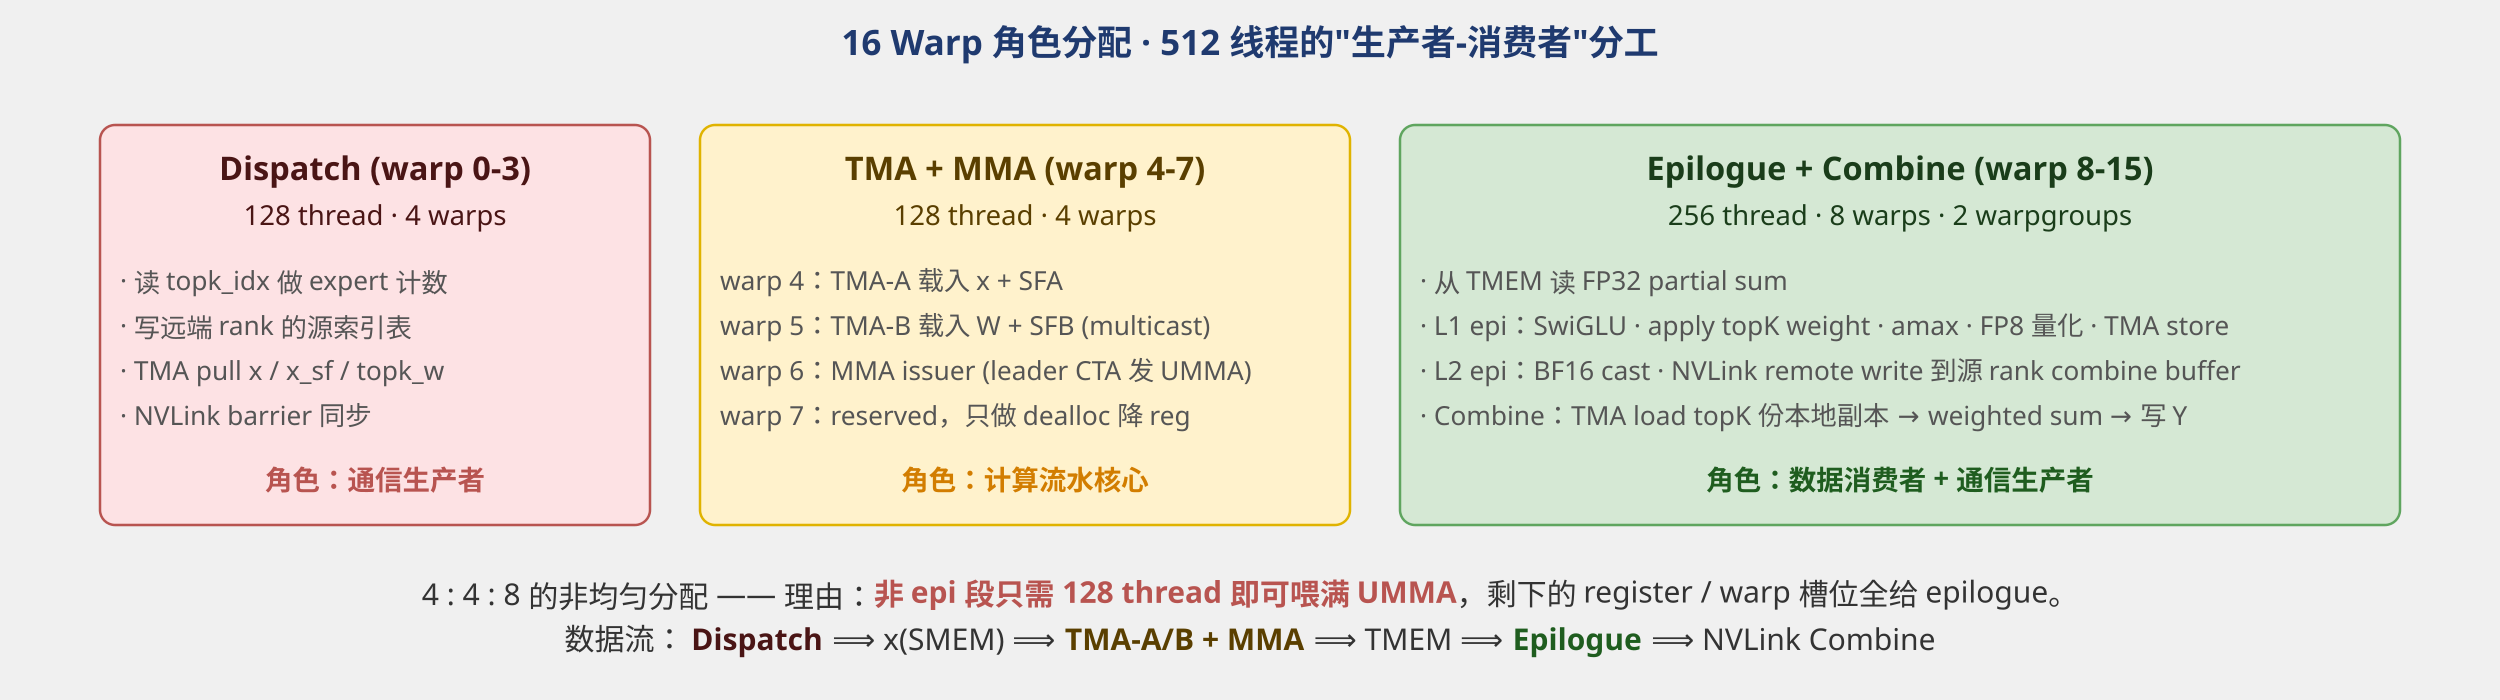
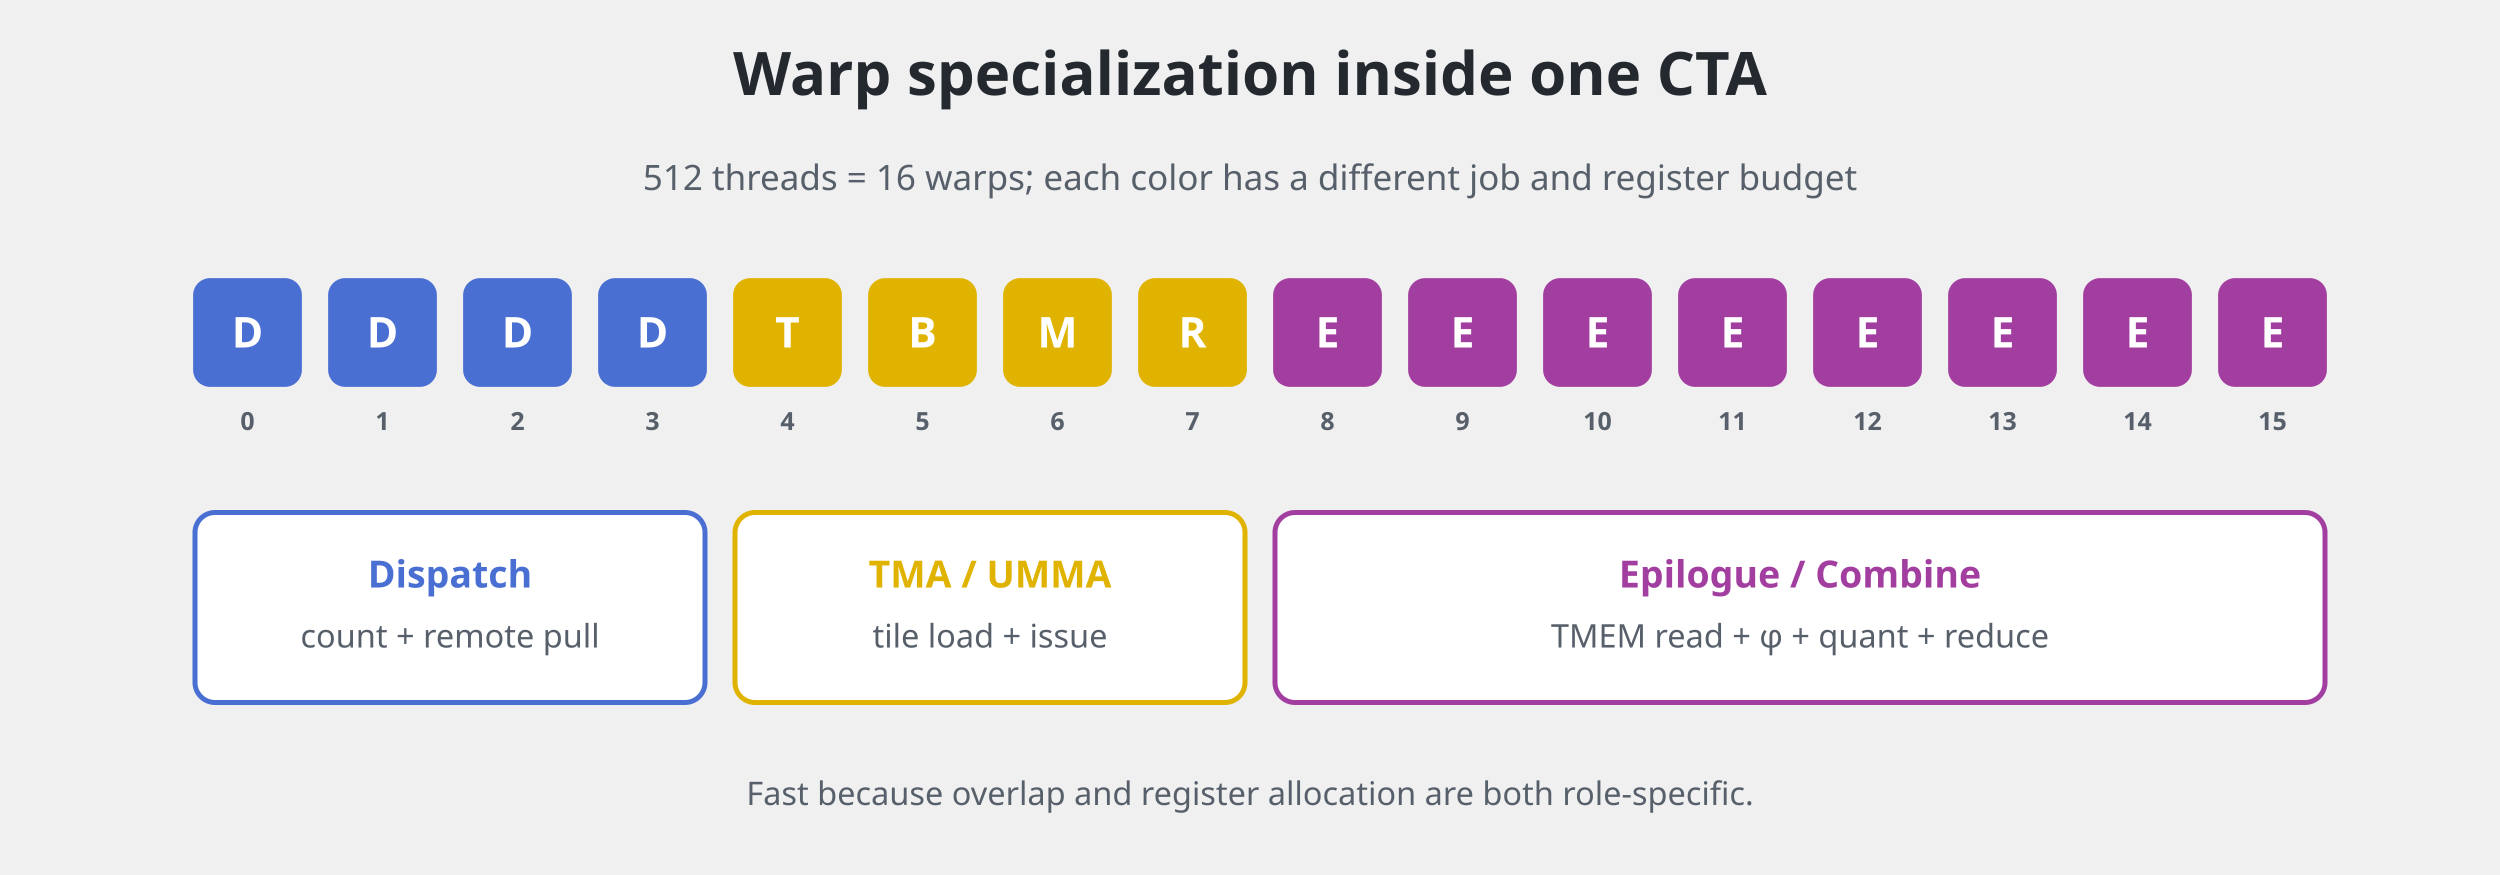
- <svg xmlns="http://www.w3.org/2000/svg" viewBox="0 0 1000 280">
-   <text x="500" y="22" text-anchor="middle" font-family="sans-serif" font-weight="700" font-size="14" fill="#1f3a6f">16 Warp 角色分配 · 512 线程的"生产者-消费者"分工</text>
-   <g font-family="sans-serif" font-size="11">
-     <rect x="40" y="50" width="220" height="160" rx="6" fill="#fde2e4" stroke="#b85450" />
-     <text x="150" y="72" text-anchor="middle" font-weight="700" font-size="13" fill="#4a1515">Dispatch (warp 0-3)</text>
-     <text x="150" y="90" text-anchor="middle" fill="#4a1515">128 thread · 4 warps</text>
-     <g fill="#555" font-size="10.5">
-       <text x="48" y="116">· 读 topk_idx 做 expert 计数</text>
-       <text x="48" y="134">· 写远端 rank 的源索引表</text>
-       <text x="48" y="152">· TMA pull x / x_sf / topk_w</text>
-       <text x="48" y="170">· NVLink barrier 同步</text>
-     </g>
-     <text x="150" y="196" text-anchor="middle" fill="#b85450" font-weight="700">角色：通信生产者</text>
-     <rect x="280" y="50" width="260" height="160" rx="6" fill="#fff2cc" stroke="#e0b300" />
-     <text x="410" y="72" text-anchor="middle" font-weight="700" font-size="13" fill="#5a3f00">TMA + MMA (warp 4-7)</text>
-     <text x="410" y="90" text-anchor="middle" fill="#5a3f00">128 thread · 4 warps</text>
-     <g fill="#555" font-size="10.5">
-       <text x="288" y="116">warp 4：TMA-A 载入 x + SFA</text>
-       <text x="288" y="134">warp 5：TMA-B 载入 W + SFB (multicast)</text>
-       <text x="288" y="152">warp 6：MMA issuer (leader CTA 发 UMMA)</text>
-       <text x="288" y="170">warp 7：reserved，只做 dealloc 降 reg</text>
-     </g>
-     <text x="410" y="196" text-anchor="middle" fill="#d27d00" font-weight="700">角色：计算流水核心</text>
-     <rect x="560" y="50" width="400" height="160" rx="6" fill="#d5e8d4" stroke="#5fa55f" />
-     <text x="760" y="72" text-anchor="middle" font-weight="700" font-size="13" fill="#1a3d1a">Epilogue + Combine (warp 8-15)</text>
-     <text x="760" y="90" text-anchor="middle" fill="#1a3d1a">256 thread · 8 warps · 2 warpgroups</text>
-     <g fill="#555" font-size="10.5">
-       <text x="568" y="116">· 从 TMEM 读 FP32 partial sum</text>
-       <text x="568" y="134">· L1 epi：SwiGLU · apply topK weight · amax · FP8 量化 · TMA store</text>
-       <text x="568" y="152">· L2 epi：BF16 cast · NVLink remote write 到源 rank combine buffer</text>
-       <text x="568" y="170">· Combine：TMA load topK 份本地副本 → weighted sum → 写 Y</text>
-     </g>
-     <text x="760" y="196" text-anchor="middle" fill="#1f5d1f" font-weight="700">角色：数据消费者 + 通信生产者</text>
-   </g>
-   <text x="500" y="242" text-anchor="middle" font-family="sans-serif" font-size="12" fill="#333">4 : 4 : 8 的非均匀分配 —— 理由：<tspan font-weight="700" fill="#b85450">非 epi 段只需 128 thread 即可喂满 UMMA</tspan>，剩下的 register / warp 槽位全给 epilogue。</text>
-   <text x="500" y="260" text-anchor="middle" font-family="sans-serif" font-size="12" fill="#333">数据流： <tspan font-weight="700" fill="#4a1515">Dispatch</tspan> ⟹ x(SMEM) ⟹ <tspan font-weight="700" fill="#5a3f00">TMA-A/B + MMA</tspan> ⟹ TMEM ⟹ <tspan font-weight="700" fill="#1f5d1f">Epilogue</tspan> ⟹ NVLink Combine</text>
+ <svg xmlns="http://www.w3.org/2000/svg" viewBox="0 0 1000 350">
+   <defs>
+     <marker id="arrow" viewBox="0 0 10 10" refX="9" refY="5" markerWidth="7" markerHeight="7" orient="auto-start-reverse">
+       <path d="M 0 0 L 10 5 L 0 10 z" fill="#24292f" />
+     </marker>
+     <style>
+     .title{font:700 24px sans-serif;fill:#24292f}
+     .sub{font:400 13px sans-serif;fill:#57606a}
+     .mono{font:500 13px ui-monospace,Menlo,monospace;fill:#24292f}
+   </style>
+   </defs>
+   <text x="500" y="38" text-anchor="middle" font-family="sans-serif" font-size="24" font-weight="700" fill="#24292f">Warp specialization inside one CTA</text>
+   <text x="500" y="76" text-anchor="middle" font-family="sans-serif" font-size="14" font-weight="500" fill="#57606a">512 threads = 16 warps; each color has a different job and register budget</text>
+   <rect x="78" y="112" width="42" height="42" rx="6" fill="#4a6fd3" stroke="#4a6fd3" stroke-width="1.5" />
+   <text x="99" y="139" text-anchor="middle" font-family="sans-serif" font-size="17" font-weight="700" fill="#fff">D</text>
+   <text x="99" y="172" text-anchor="middle" font-family="sans-serif" font-size="10" font-weight="600" fill="#57606a">0</text>
+   <rect x="132" y="112" width="42" height="42" rx="6" fill="#4a6fd3" stroke="#4a6fd3" stroke-width="1.5" />
+   <text x="153" y="139" text-anchor="middle" font-family="sans-serif" font-size="17" font-weight="700" fill="#fff">D</text>
+   <text x="153" y="172" text-anchor="middle" font-family="sans-serif" font-size="10" font-weight="600" fill="#57606a">1</text>
+   <rect x="186" y="112" width="42" height="42" rx="6" fill="#4a6fd3" stroke="#4a6fd3" stroke-width="1.5" />
+   <text x="207" y="139" text-anchor="middle" font-family="sans-serif" font-size="17" font-weight="700" fill="#fff">D</text>
+   <text x="207" y="172" text-anchor="middle" font-family="sans-serif" font-size="10" font-weight="600" fill="#57606a">2</text>
+   <rect x="240" y="112" width="42" height="42" rx="6" fill="#4a6fd3" stroke="#4a6fd3" stroke-width="1.5" />
+   <text x="261" y="139" text-anchor="middle" font-family="sans-serif" font-size="17" font-weight="700" fill="#fff">D</text>
+   <text x="261" y="172" text-anchor="middle" font-family="sans-serif" font-size="10" font-weight="600" fill="#57606a">3</text>
+   <rect x="294" y="112" width="42" height="42" rx="6" fill="#e0b300" stroke="#e0b300" stroke-width="1.5" />
+   <text x="315" y="139" text-anchor="middle" font-family="sans-serif" font-size="17" font-weight="700" fill="#fff">T</text>
+   <text x="315" y="172" text-anchor="middle" font-family="sans-serif" font-size="10" font-weight="600" fill="#57606a">4</text>
+   <rect x="348" y="112" width="42" height="42" rx="6" fill="#e0b300" stroke="#e0b300" stroke-width="1.5" />
+   <text x="369" y="139" text-anchor="middle" font-family="sans-serif" font-size="17" font-weight="700" fill="#fff">B</text>
+   <text x="369" y="172" text-anchor="middle" font-family="sans-serif" font-size="10" font-weight="600" fill="#57606a">5</text>
+   <rect x="402" y="112" width="42" height="42" rx="6" fill="#e0b300" stroke="#e0b300" stroke-width="1.5" />
+   <text x="423" y="139" text-anchor="middle" font-family="sans-serif" font-size="17" font-weight="700" fill="#fff">M</text>
+   <text x="423" y="172" text-anchor="middle" font-family="sans-serif" font-size="10" font-weight="600" fill="#57606a">6</text>
+   <rect x="456" y="112" width="42" height="42" rx="6" fill="#e0b300" stroke="#e0b300" stroke-width="1.5" />
+   <text x="477" y="139" text-anchor="middle" font-family="sans-serif" font-size="17" font-weight="700" fill="#fff">R</text>
+   <text x="477" y="172" text-anchor="middle" font-family="sans-serif" font-size="10" font-weight="600" fill="#57606a">7</text>
+   <rect x="510" y="112" width="42" height="42" rx="6" fill="#a33ea1" stroke="#a33ea1" stroke-width="1.5" />
+   <text x="531" y="139" text-anchor="middle" font-family="sans-serif" font-size="17" font-weight="700" fill="#fff">E</text>
+   <text x="531" y="172" text-anchor="middle" font-family="sans-serif" font-size="10" font-weight="600" fill="#57606a">8</text>
+   <rect x="564" y="112" width="42" height="42" rx="6" fill="#a33ea1" stroke="#a33ea1" stroke-width="1.5" />
+   <text x="585" y="139" text-anchor="middle" font-family="sans-serif" font-size="17" font-weight="700" fill="#fff">E</text>
+   <text x="585" y="172" text-anchor="middle" font-family="sans-serif" font-size="10" font-weight="600" fill="#57606a">9</text>
+   <rect x="618" y="112" width="42" height="42" rx="6" fill="#a33ea1" stroke="#a33ea1" stroke-width="1.5" />
+   <text x="639" y="139" text-anchor="middle" font-family="sans-serif" font-size="17" font-weight="700" fill="#fff">E</text>
+   <text x="639" y="172" text-anchor="middle" font-family="sans-serif" font-size="10" font-weight="600" fill="#57606a">10</text>
+   <rect x="672" y="112" width="42" height="42" rx="6" fill="#a33ea1" stroke="#a33ea1" stroke-width="1.5" />
+   <text x="693" y="139" text-anchor="middle" font-family="sans-serif" font-size="17" font-weight="700" fill="#fff">E</text>
+   <text x="693" y="172" text-anchor="middle" font-family="sans-serif" font-size="10" font-weight="600" fill="#57606a">11</text>
+   <rect x="726" y="112" width="42" height="42" rx="6" fill="#a33ea1" stroke="#a33ea1" stroke-width="1.5" />
+   <text x="747" y="139" text-anchor="middle" font-family="sans-serif" font-size="17" font-weight="700" fill="#fff">E</text>
+   <text x="747" y="172" text-anchor="middle" font-family="sans-serif" font-size="10" font-weight="600" fill="#57606a">12</text>
+   <rect x="780" y="112" width="42" height="42" rx="6" fill="#a33ea1" stroke="#a33ea1" stroke-width="1.5" />
+   <text x="801" y="139" text-anchor="middle" font-family="sans-serif" font-size="17" font-weight="700" fill="#fff">E</text>
+   <text x="801" y="172" text-anchor="middle" font-family="sans-serif" font-size="10" font-weight="600" fill="#57606a">13</text>
+   <rect x="834" y="112" width="42" height="42" rx="6" fill="#a33ea1" stroke="#a33ea1" stroke-width="1.5" />
+   <text x="855" y="139" text-anchor="middle" font-family="sans-serif" font-size="17" font-weight="700" fill="#fff">E</text>
+   <text x="855" y="172" text-anchor="middle" font-family="sans-serif" font-size="10" font-weight="600" fill="#57606a">14</text>
+   <rect x="888" y="112" width="42" height="42" rx="6" fill="#a33ea1" stroke="#a33ea1" stroke-width="1.5" />
+   <text x="909" y="139" text-anchor="middle" font-family="sans-serif" font-size="17" font-weight="700" fill="#fff">E</text>
+   <text x="909" y="172" text-anchor="middle" font-family="sans-serif" font-size="10" font-weight="600" fill="#57606a">15</text>
+   <rect x="78" y="205" width="204" height="76" rx="8" fill="#ffffff" stroke="#4a6fd3" stroke-width="2" />
+   <text x="180.0" y="235" text-anchor="middle" font-family="sans-serif" font-size="15" font-weight="700" fill="#4a6fd3">Dispatch</text>
+   <text x="180.0" y="259" text-anchor="middle" font-family="sans-serif" font-size="13" font-weight="500" fill="#57606a">count + remote pull</text>
+   <rect x="294" y="205" width="204" height="76" rx="8" fill="#ffffff" stroke="#e0b300" stroke-width="2" />
+   <text x="396.0" y="235" text-anchor="middle" font-family="sans-serif" font-size="15" font-weight="700" fill="#e0b300">TMA / UMMA</text>
+   <text x="396.0" y="259" text-anchor="middle" font-family="sans-serif" font-size="13" font-weight="500" fill="#57606a">tile load + issue</text>
+   <rect x="510" y="205" width="420" height="76" rx="8" fill="#ffffff" stroke="#a33ea1" stroke-width="2" />
+   <text x="720.0" y="235" text-anchor="middle" font-family="sans-serif" font-size="15" font-weight="700" fill="#a33ea1">Epilogue / Combine</text>
+   <text x="720.0" y="259" text-anchor="middle" font-family="sans-serif" font-size="13" font-weight="500" fill="#57606a">TMEM read + φ + quant + reduce</text>
+   <text x="500" y="322" text-anchor="middle" font-family="sans-serif" font-size="13" font-weight="500" fill="#57606a">Fast because overlap and register allocation are both role-specific.</text>
</svg>
